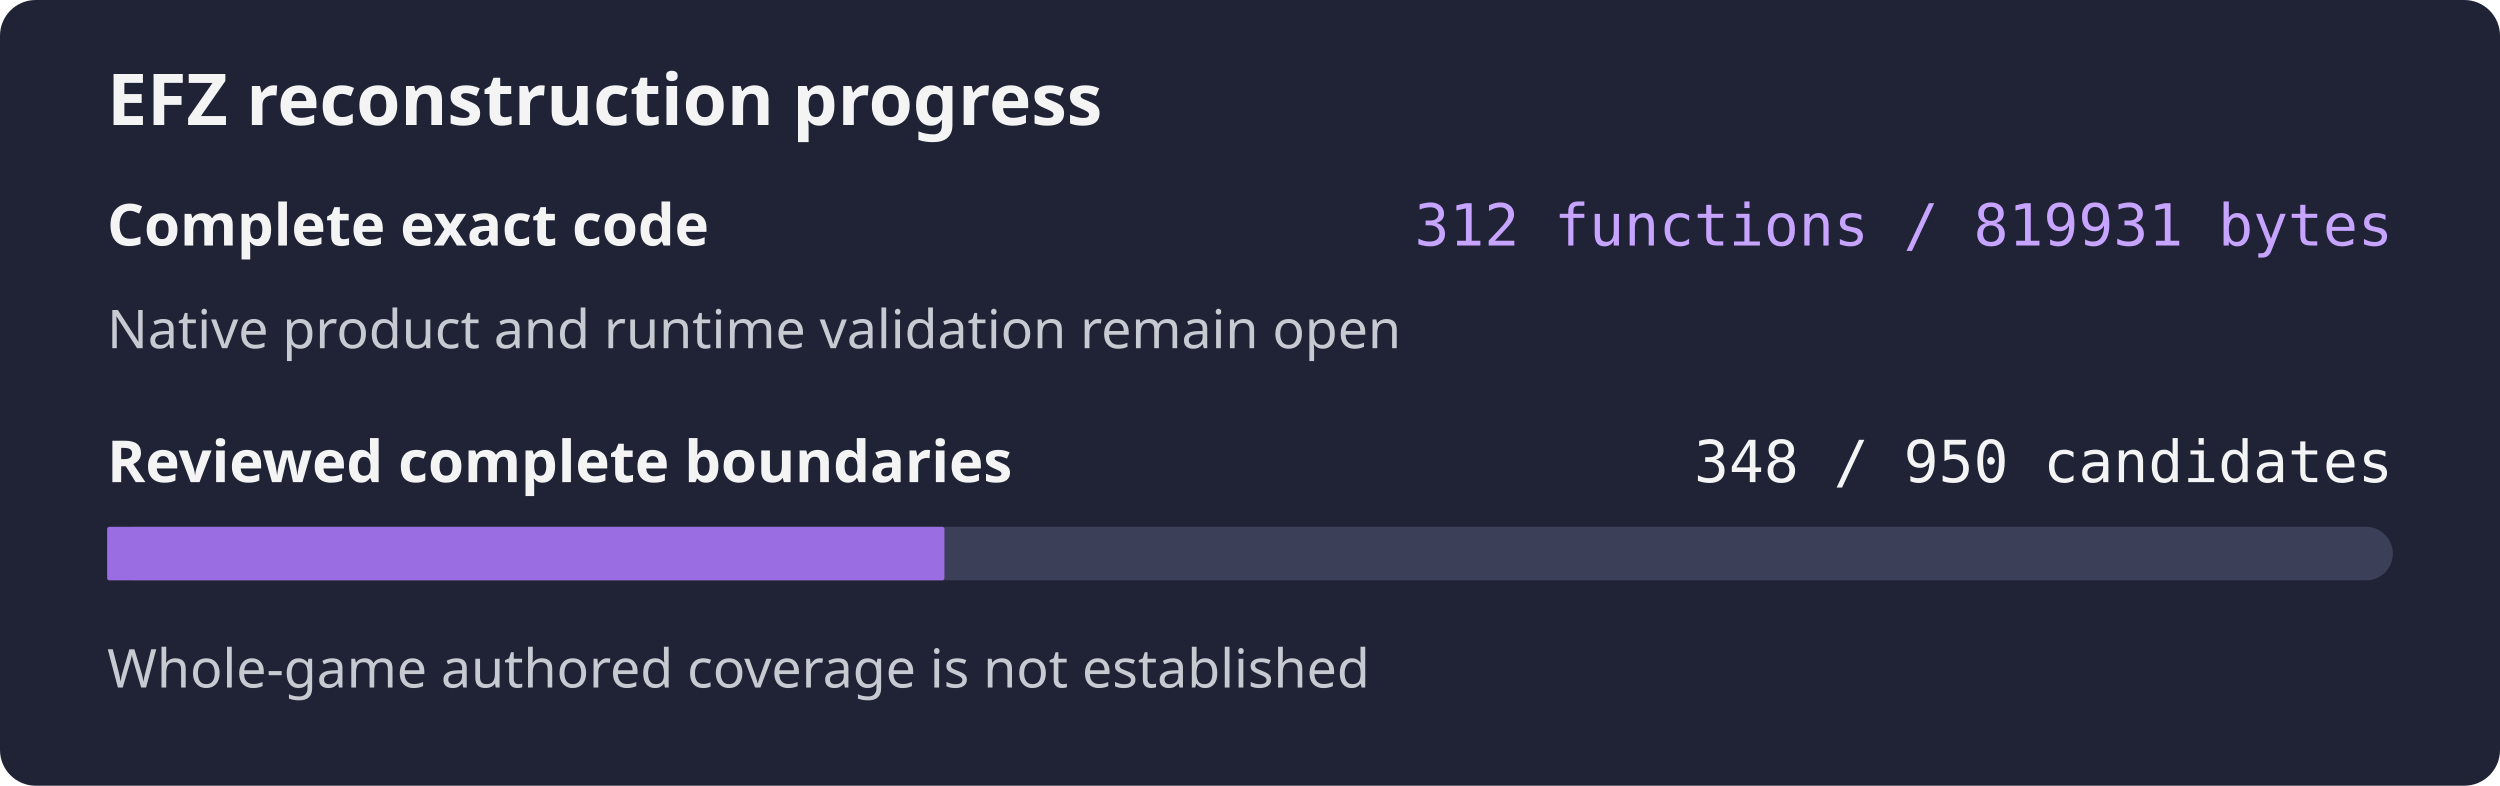
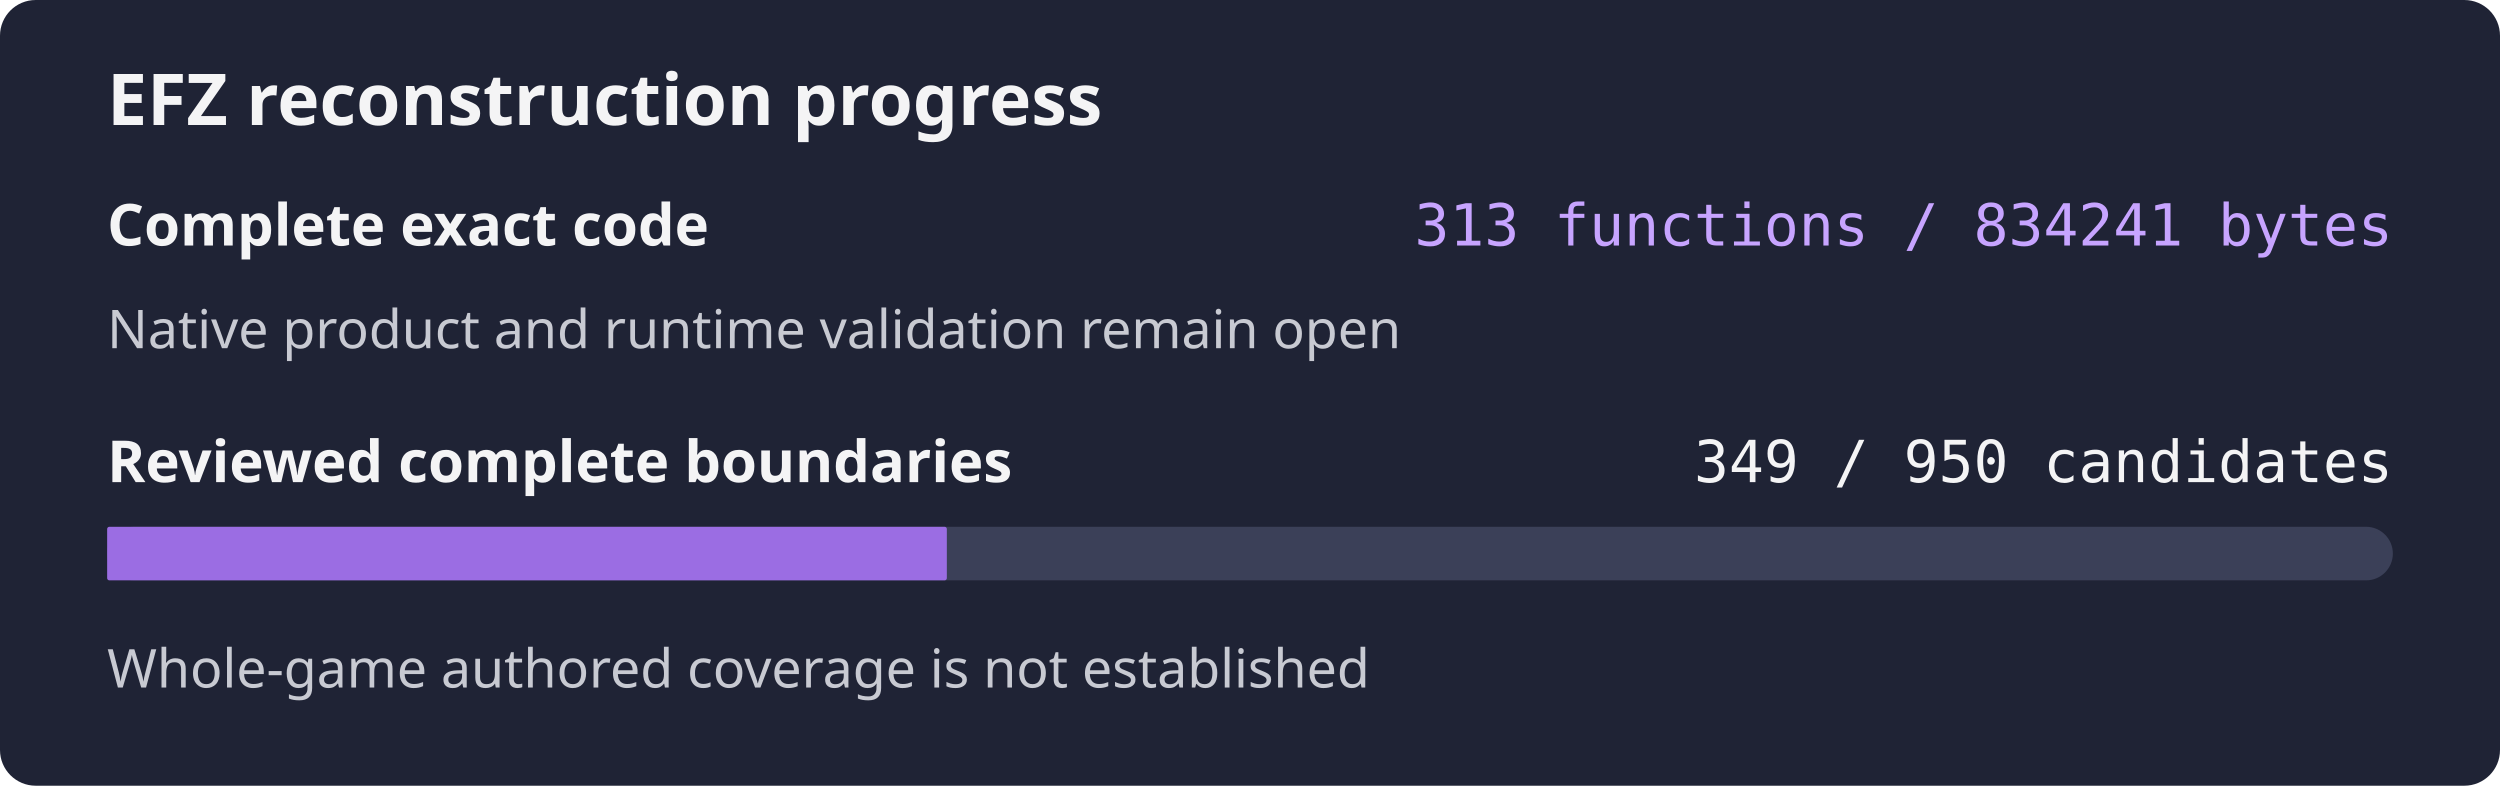
- <svg xmlns="http://www.w3.org/2000/svg" width="560" height="176" role="img" aria-label="EFZ reconstruction: 312 exact functions, 819931 exact bytes; 348 reviewed boundaries out of 950 candidates">
+ <svg xmlns="http://www.w3.org/2000/svg" width="560" height="176" role="img" aria-label="EFZ reconstruction: 313 exact functions, 834241 exact bytes; 349 reviewed boundaries out of 950 candidates">
  <rect width="560" height="176" rx="8" fill="#1f2335" />
  <text x="24" y="28" fill="#f4f4f5" font-family="sans-serif" font-size="16" font-weight="600">EFZ reconstruction progress</text>
  <text x="24" y="55" fill="#f4f4f5" font-family="sans-serif" font-size="13" font-weight="600">Complete exact code</text>
-   <text x="536" y="55" fill="#c7a4ff" text-anchor="end" font-family="monospace" font-size="13">312 functions / 819931 bytes</text>
+   <text x="536" y="55" fill="#c7a4ff" text-anchor="end" font-family="monospace" font-size="13">313 functions / 834241 bytes</text>
  <text x="24" y="78" fill="#c8cad2" font-family="sans-serif" font-size="12">Native product and runtime validation remain open</text>
  <text x="24" y="108" fill="#f4f4f5" font-family="sans-serif" font-size="13" font-weight="600">Reviewed complete boundaries</text>
-   <text x="536" y="108" fill="#f4f4f5" text-anchor="end" font-family="monospace" font-size="13">348 / 950 candidates</text>
+   <text x="536" y="108" fill="#f4f4f5" text-anchor="end" font-family="monospace" font-size="13">349 / 950 candidates</text>
  <rect x="24" y="118" width="512" height="12" rx="6" fill="#3b4058" />
-   <rect x="24" y="118" width="187.55" height="12" rx="0.5" fill="#9b6de3" />
+   <rect x="24" y="118" width="188.09" height="12" rx="0.5" fill="#9b6de3" />
  <text x="24" y="154" fill="#c8cad2" font-family="sans-serif" font-size="12">Whole-game authored coverage is not established</text>
</svg>
